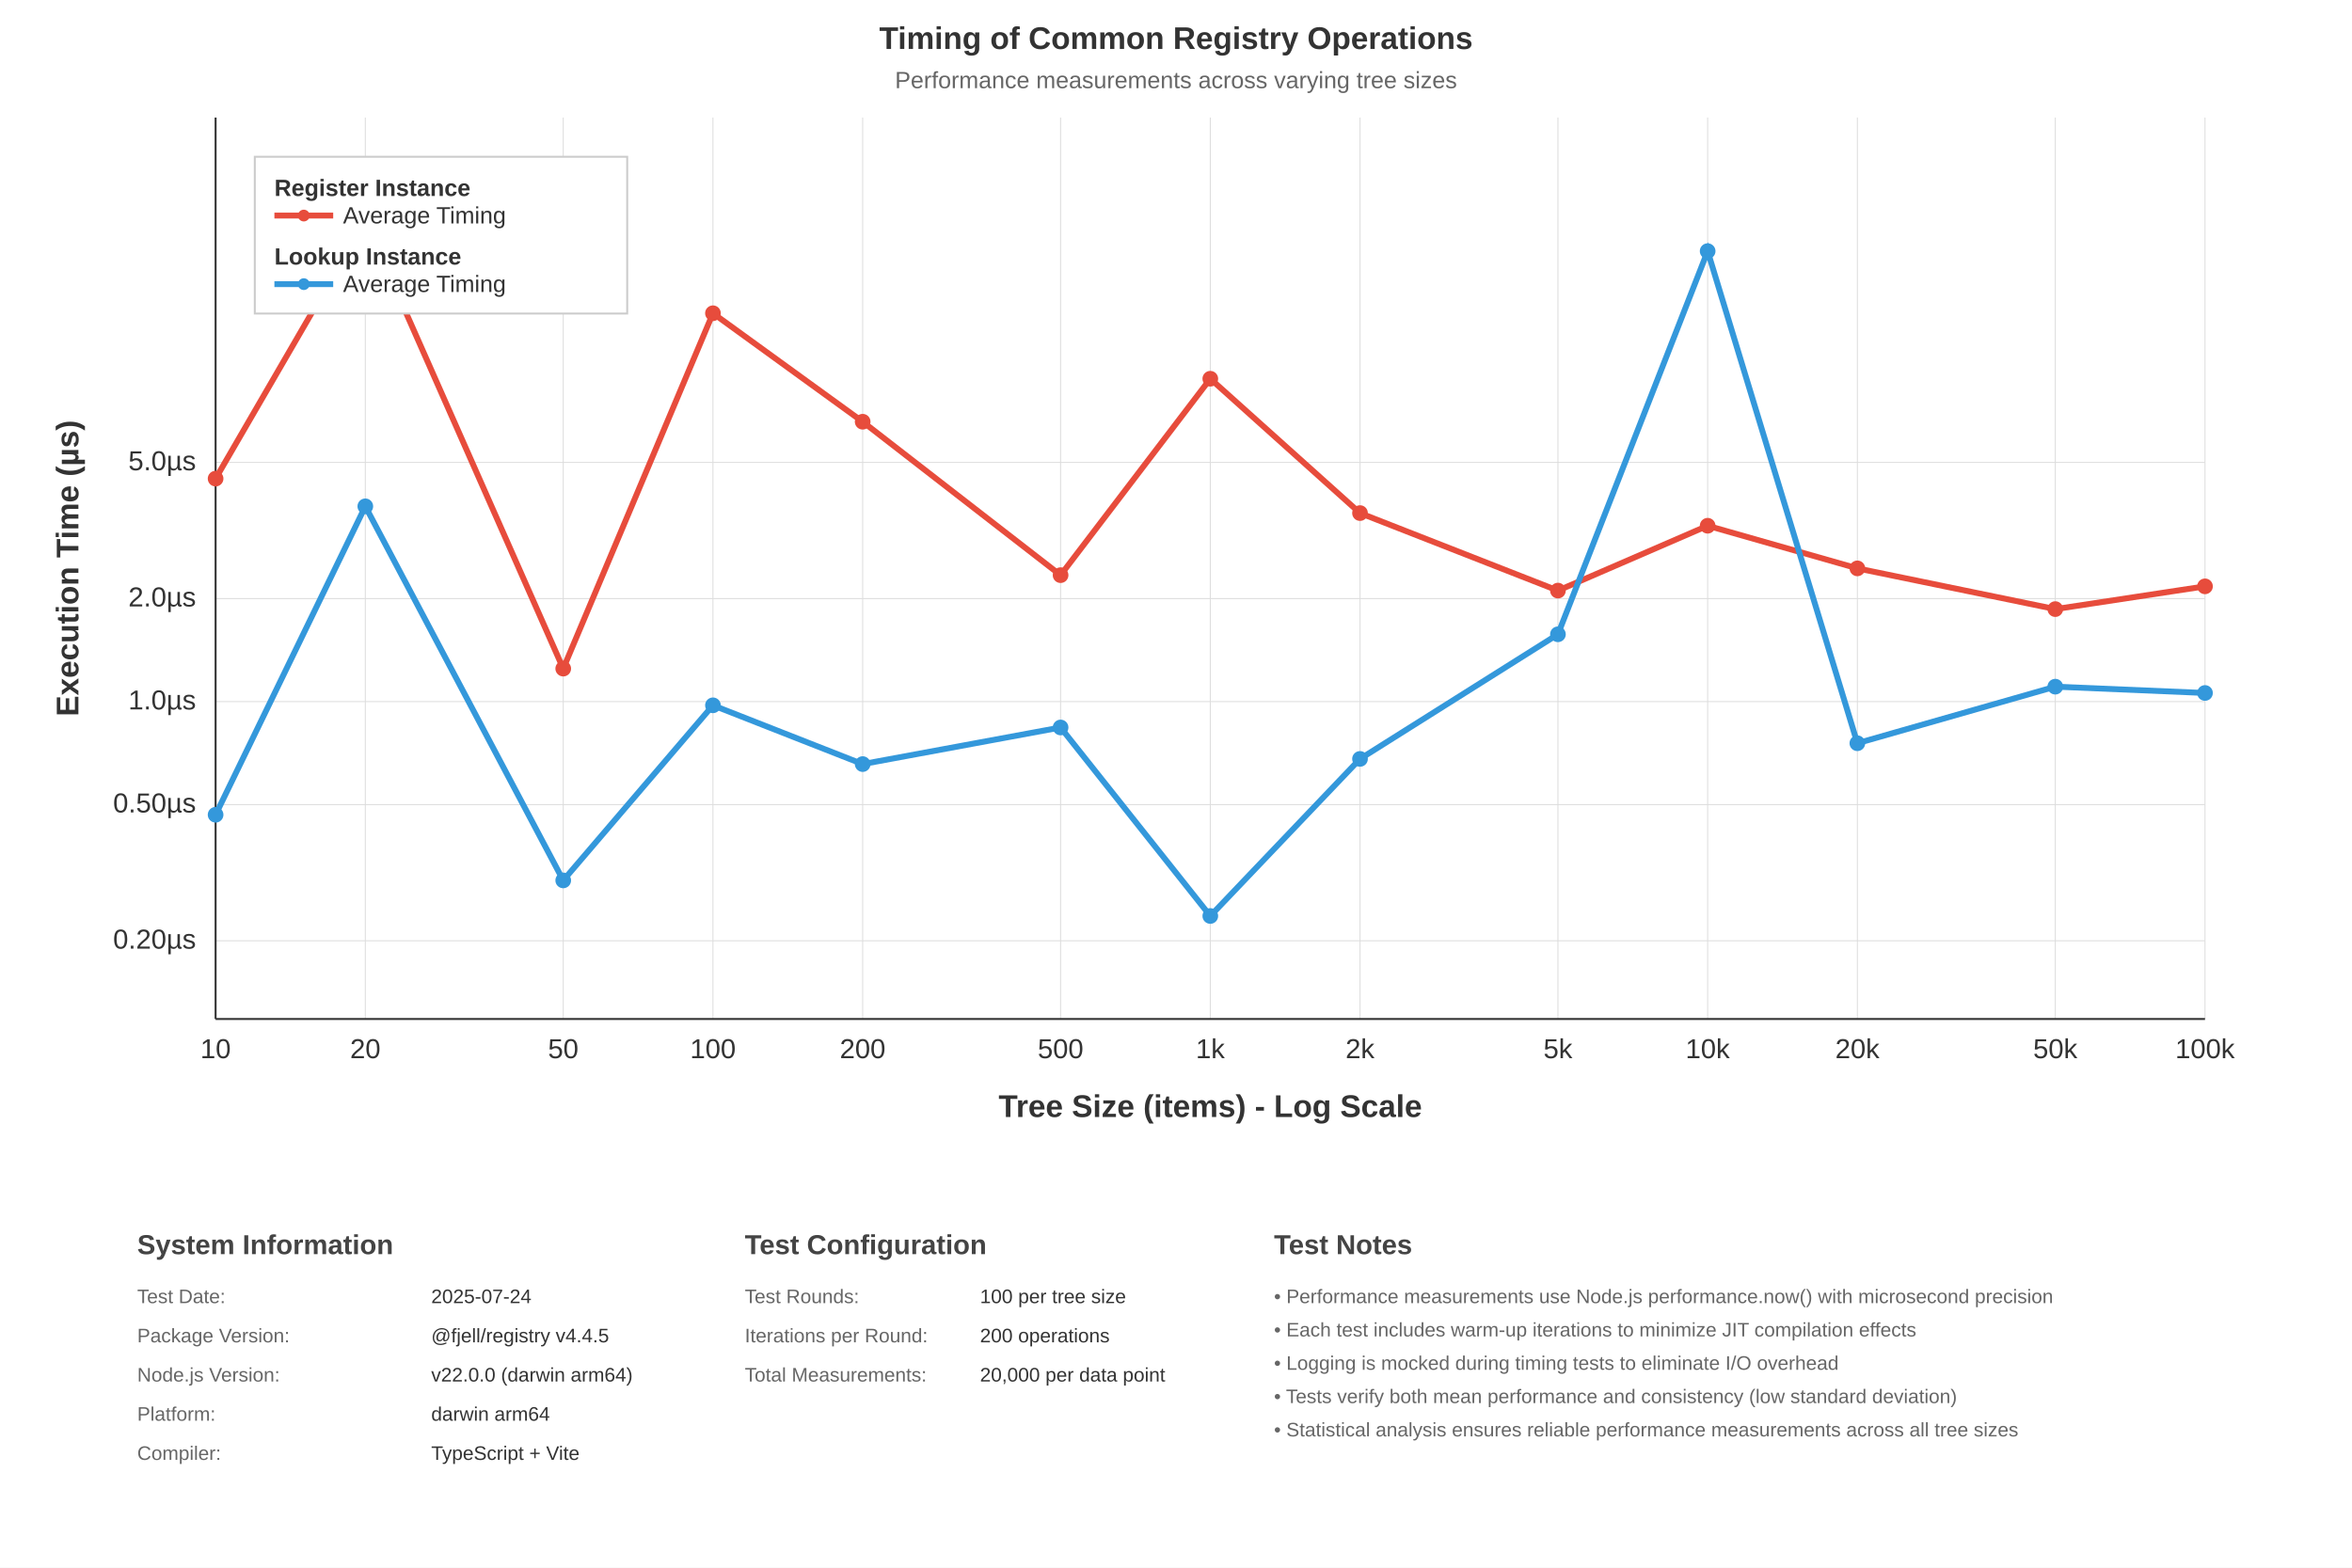
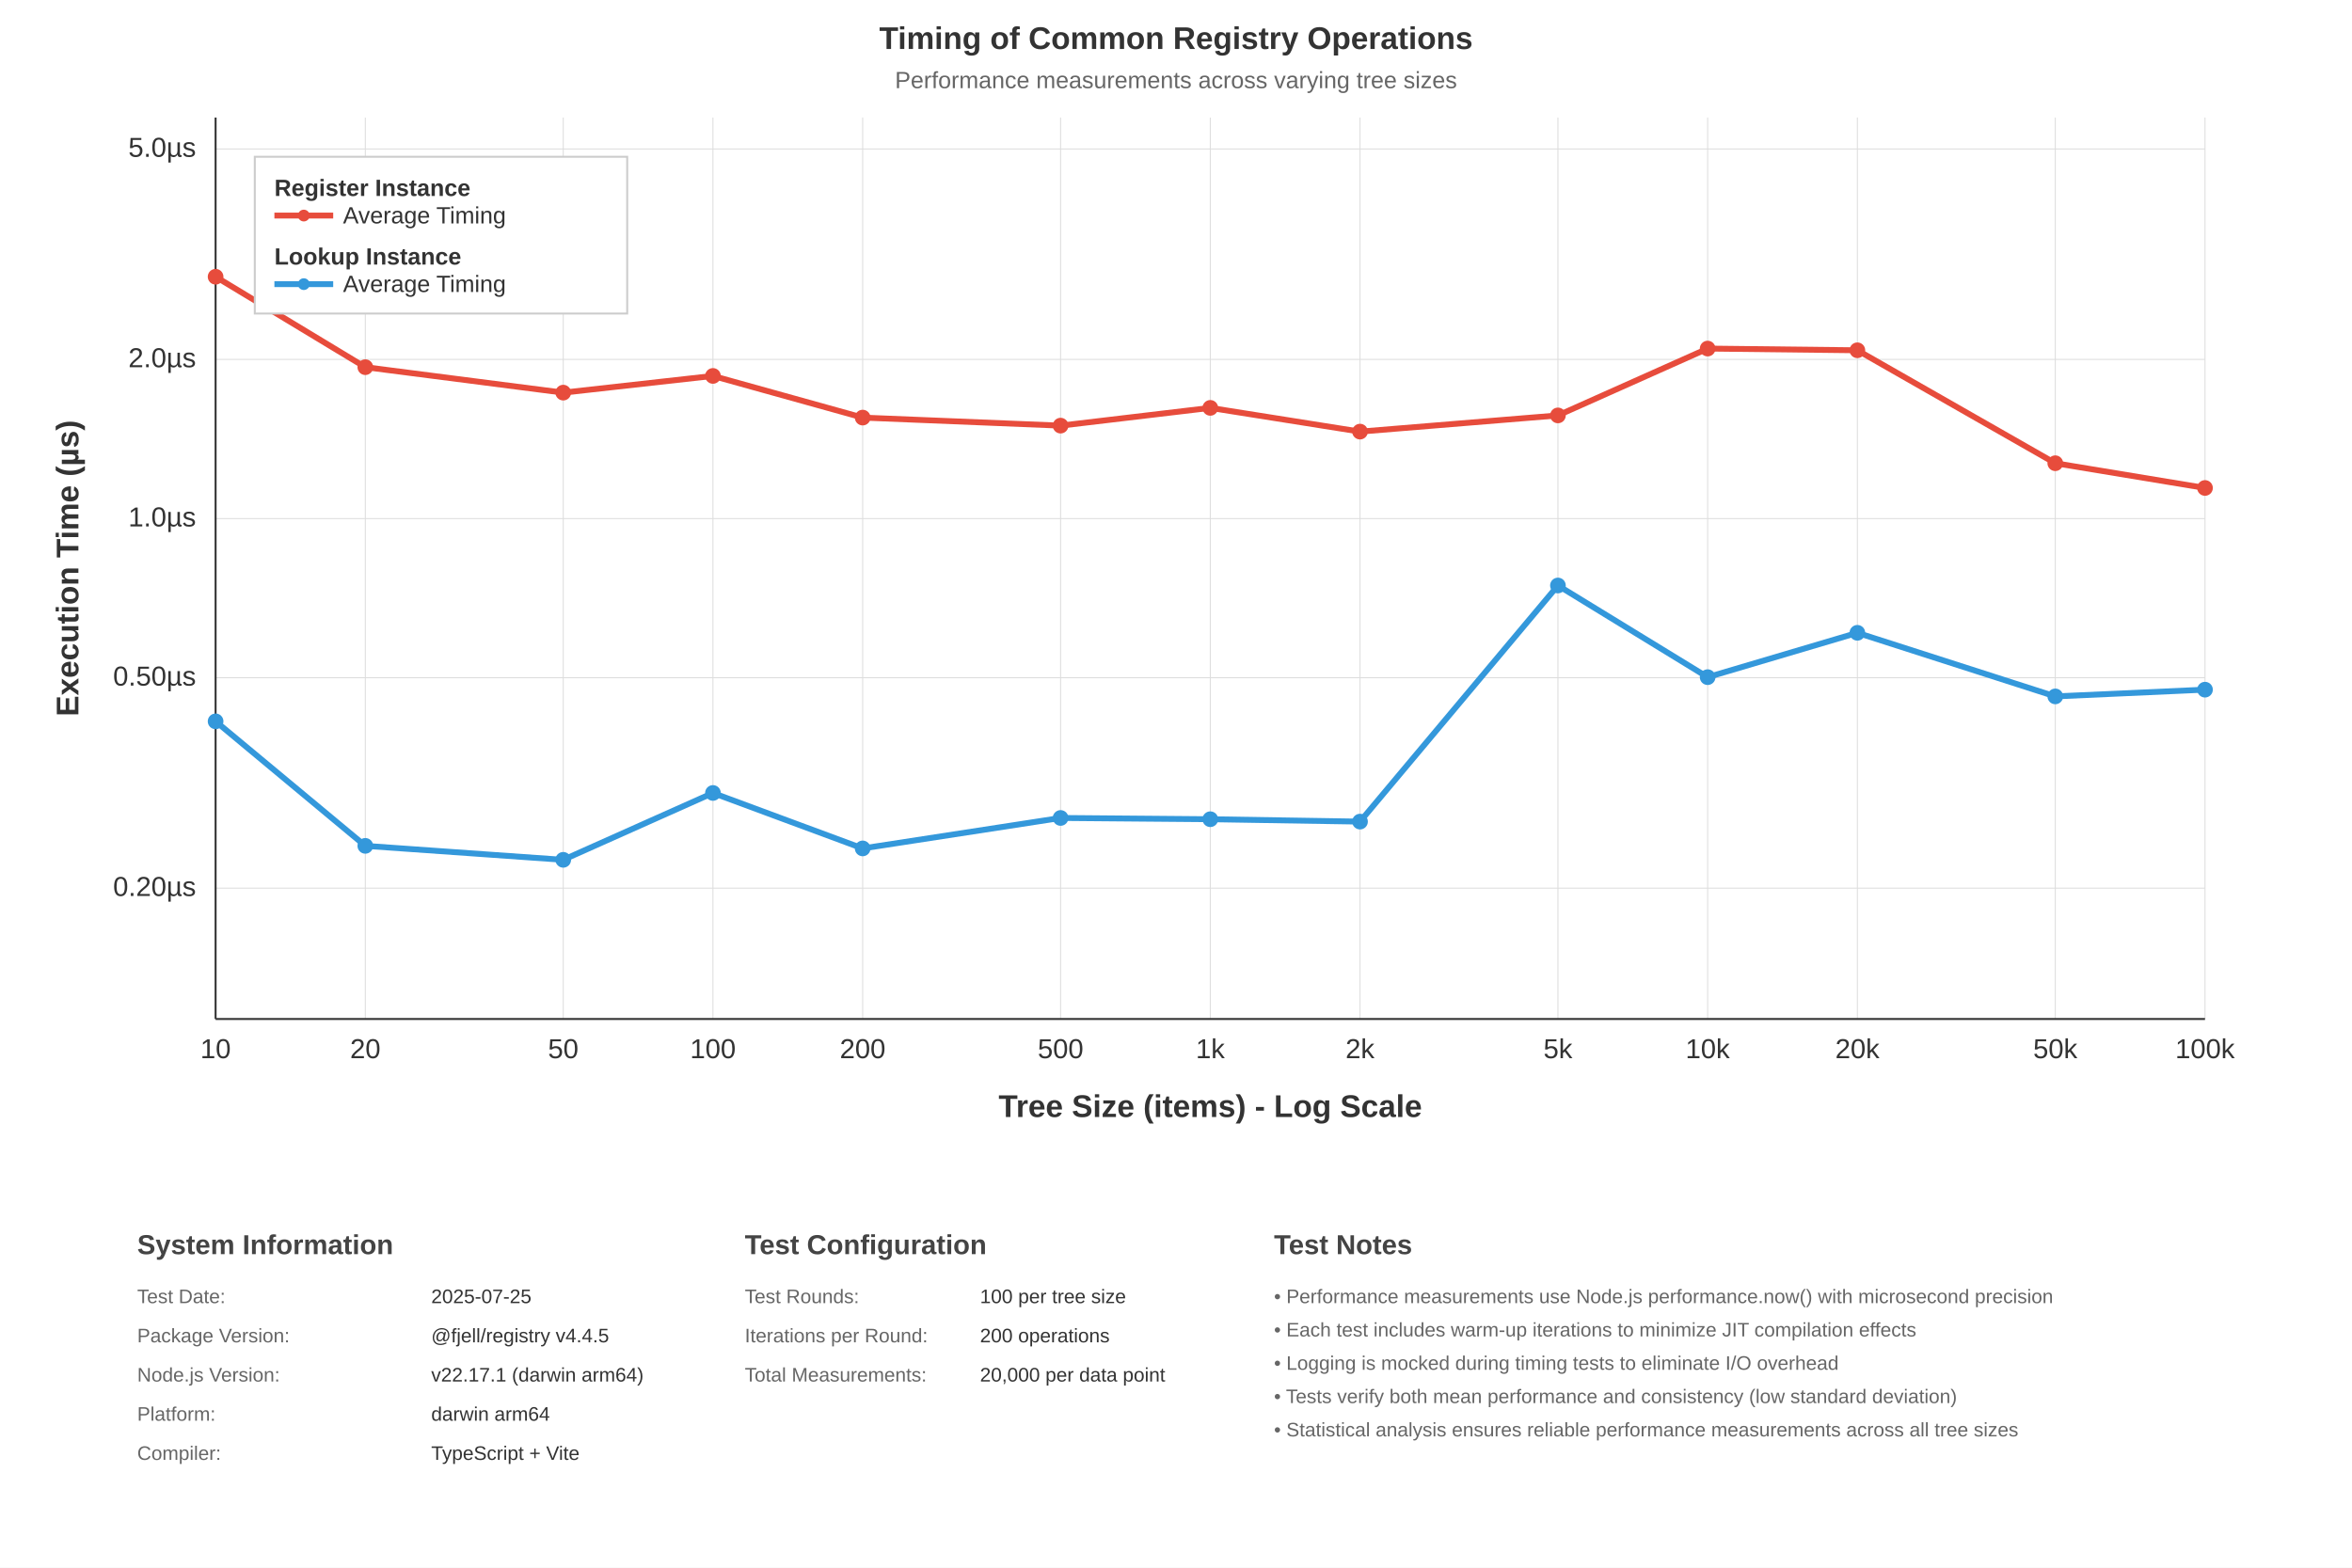
<svg xmlns="http://www.w3.org/2000/svg" width="1200" height="800">
  <style>
    .axis { stroke: #333; stroke-width: 1; }
    .grid { stroke: #ddd; stroke-width: 0.5; }
    .label { font-family: Arial, sans-serif; font-size: 14px; fill: #333; }
    .title { font-family: Arial, sans-serif; font-size: 16px; font-weight: bold; fill: #333; }
    .subtitle { font-family: Arial, sans-serif; font-size: 12px; fill: #666; }
    .register-mean { stroke: #e74c3c; stroke-width: 3; fill: none; }
    .lookup-mean { stroke: #3498db; stroke-width: 3; fill: none; }
    .register-band { fill: rgba(231, 76, 60, 0.2); stroke: #e74c3c; stroke-width: 1; }
    .lookup-band { fill: rgba(52, 152, 219, 0.2); stroke: #3498db; stroke-width: 1; }
    .register-dot { fill: #e74c3c; }
    .lookup-dot { fill: #3498db; }
    .legend { font-family: Arial, sans-serif; font-size: 12px; fill: #333; }
    .axis-title { font-family: Arial, sans-serif; font-size: 16px; font-weight: bold; fill: #333; }
    .metadata-title { font-family: Arial, sans-serif; font-size: 14px; font-weight: bold; fill: #333; }
    .metadata-section { font-family: Arial, sans-serif; font-size: 14px; font-weight: bold; fill: #444; }
    .metadata-label { font-family: Arial, sans-serif; font-size: 10px; fill: #666; }
    .metadata-value { font-family: Arial, sans-serif; font-size: 10px; fill: #333; }
  </style>
  <rect width="1200" height="800" fill="white" />
  <text x="600" y="25" text-anchor="middle" class="title">Timing of Common Registry Operations</text>
  <text x="600" y="45" text-anchor="middle" class="subtitle">Performance measurements across varying tree sizes</text>
  <g transform="translate(110,60)">
-     <line x1="0" y1="420.085" x2="1015" y2="420.085" class="grid" />
-     <text x="-10" y="424.085" text-anchor="end" class="label">0.20µs</text>
-     <line x1="0" y1="350.596" x2="1015" y2="350.596" class="grid" />
-     <text x="-10" y="354.596" text-anchor="end" class="label">0.50µs</text>
-     <line x1="0" y1="298.029" x2="1015" y2="298.029" class="grid" />
-     <text x="-10" y="302.029" text-anchor="end" class="label">1.0µs</text>
-     <line x1="0" y1="245.462" x2="1015" y2="245.462" class="grid" />
-     <text x="-10" y="249.462" text-anchor="end" class="label">2.0µs</text>
-     <line x1="0" y1="175.973" x2="1015" y2="175.973" class="grid" />
-     <text x="-10" y="179.973" text-anchor="end" class="label">5.0µs</text>
+     <line x1="0" y1="393.229" x2="1015" y2="393.229" class="grid" />
+     <text x="-10" y="397.229" text-anchor="end" class="label">0.20µs</text>
+     <line x1="0" y1="285.852" x2="1015" y2="285.852" class="grid" />
+     <text x="-10" y="289.852" text-anchor="end" class="label">0.50µs</text>
+     <line x1="0" y1="204.625" x2="1015" y2="204.625" class="grid" />
+     <text x="-10" y="208.625" text-anchor="end" class="label">1.0µs</text>
+     <line x1="0" y1="123.398" x2="1015" y2="123.398" class="grid" />
+     <text x="-10" y="127.398" text-anchor="end" class="label">2.0µs</text>
+     <line x1="0" y1="16.022" x2="1015" y2="16.022" class="grid" />
+     <text x="-10" y="20.022" text-anchor="end" class="label">5.0µs</text>
    <line x1="0" y1="0" x2="0" y2="460" class="grid" />
    <text x="0" y="480" text-anchor="middle" class="label">10</text>
    <line x1="76.386" y1="0" x2="76.386" y2="460" class="grid" />
    <text x="76.386" y="480" text-anchor="middle" class="label">20</text>
    <line x1="177.364" y1="0" x2="177.364" y2="460" class="grid" />
    <text x="177.364" y="480" text-anchor="middle" class="label">50</text>
    <line x1="253.75" y1="0" x2="253.75" y2="460" class="grid" />
    <text x="253.75" y="480" text-anchor="middle" class="label">100</text>
    <line x1="330.136" y1="0" x2="330.136" y2="460" class="grid" />
    <text x="330.136" y="480" text-anchor="middle" class="label">200</text>
    <line x1="431.114" y1="0" x2="431.114" y2="460" class="grid" />
    <text x="431.114" y="480" text-anchor="middle" class="label">500</text>
    <line x1="507.5" y1="0" x2="507.5" y2="460" class="grid" />
    <text x="507.5" y="480" text-anchor="middle" class="label">1k</text>
    <line x1="583.886" y1="0" x2="583.886" y2="460" class="grid" />
    <text x="583.886" y="480" text-anchor="middle" class="label">2k</text>
    <line x1="684.864" y1="0" x2="684.864" y2="460" class="grid" />
    <text x="684.864" y="480" text-anchor="middle" class="label">5k</text>
    <line x1="761.25" y1="0" x2="761.25" y2="460" class="grid" />
    <text x="761.25" y="480" text-anchor="middle" class="label">10k</text>
    <line x1="837.636" y1="0" x2="837.636" y2="460" class="grid" />
    <text x="837.636" y="480" text-anchor="middle" class="label">20k</text>
    <line x1="938.614" y1="0" x2="938.614" y2="460" class="grid" />
    <text x="938.614" y="480" text-anchor="middle" class="label">50k</text>
    <line x1="1015" y1="0" x2="1015" y2="460" class="grid" />
    <text x="1015" y="480" text-anchor="middle" class="label">100k</text>
    <line x1="0" y1="0" x2="0" y2="460" class="axis" />
    <line x1="0" y1="460" x2="1015" y2="460" class="axis" />
    <text x="507.5" y="510" text-anchor="middle" class="axis-title">Tree Size (items) - Log Scale</text>
    <text transform="rotate(-90,-70,230)" x="-70" y="230" text-anchor="middle" class="axis-title">Execution Time (µs)</text>
-     <path d="M 0 184.243 L 76.386 52.567 L 177.364 281.199 L 253.75 99.855 L 330.136 155.212 L 431.114 233.51 L 507.5 133.273 L 583.886 201.833 L 684.864 241.388 L 761.25 208.29 L 837.636 230.045 L 938.614 250.832 L 1015 239.217" class="register-mean" />
-     <path d="M 0 355.774 L 76.386 198.382 L 177.364 389.279 L 253.75 299.929 L 330.136 329.919 L 431.114 311.235 L 507.5 407.433 L 583.886 327.274 L 684.864 263.684 L 761.25 68.159 L 837.636 319.276 L 938.614 290.409 L 1015 293.632" class="lookup-mean" />
-     <circle cx="0" cy="184.243" r="4" class="register-dot" />
-     <circle cx="76.386" cy="52.567" r="4" class="register-dot" />
-     <circle cx="177.364" cy="281.199" r="4" class="register-dot" />
-     <circle cx="253.75" cy="99.855" r="4" class="register-dot" />
-     <circle cx="330.136" cy="155.212" r="4" class="register-dot" />
-     <circle cx="431.114" cy="233.51" r="4" class="register-dot" />
-     <circle cx="507.5" cy="133.273" r="4" class="register-dot" />
-     <circle cx="583.886" cy="201.833" r="4" class="register-dot" />
-     <circle cx="684.864" cy="241.388" r="4" class="register-dot" />
-     <circle cx="761.25" cy="208.29" r="4" class="register-dot" />
-     <circle cx="837.636" cy="230.045" r="4" class="register-dot" />
-     <circle cx="938.614" cy="250.832" r="4" class="register-dot" />
-     <circle cx="1015" cy="239.217" r="4" class="register-dot" />
-     <circle cx="0" cy="355.774" r="4" class="lookup-dot" />
-     <circle cx="76.386" cy="198.382" r="4" class="lookup-dot" />
-     <circle cx="177.364" cy="389.279" r="4" class="lookup-dot" />
-     <circle cx="253.75" cy="299.929" r="4" class="lookup-dot" />
-     <circle cx="330.136" cy="329.919" r="4" class="lookup-dot" />
-     <circle cx="431.114" cy="311.235" r="4" class="lookup-dot" />
-     <circle cx="507.5" cy="407.433" r="4" class="lookup-dot" />
-     <circle cx="583.886" cy="327.274" r="4" class="lookup-dot" />
-     <circle cx="684.864" cy="263.684" r="4" class="lookup-dot" />
-     <circle cx="761.25" cy="68.159" r="4" class="lookup-dot" />
-     <circle cx="837.636" cy="319.276" r="4" class="lookup-dot" />
-     <circle cx="938.614" cy="290.409" r="4" class="lookup-dot" />
-     <circle cx="1015" cy="293.632" r="4" class="lookup-dot" />
+     <path d="M 0 81.227 L 76.386 127.371 L 177.364 140.364 L 253.75 131.841 L 330.136 153.101 L 431.114 157.203 L 507.5 148.143 L 583.886 160.256 L 684.864 151.991 L 761.25 117.877 L 837.636 118.751 L 938.614 176.389 L 1015 189.012" class="register-mean" />
+     <path d="M 0 308.112 L 76.386 371.647 L 177.364 378.773 L 253.75 344.653 L 330.136 372.953 L 431.114 357.413 L 507.5 358.053 L 583.886 359.271 L 684.864 238.782 L 761.25 285.56 L 837.636 262.929 L 938.614 295.377 L 1015 291.94" class="lookup-mean" />
+     <circle cx="0" cy="81.227" r="4" class="register-dot" />
+     <circle cx="76.386" cy="127.371" r="4" class="register-dot" />
+     <circle cx="177.364" cy="140.364" r="4" class="register-dot" />
+     <circle cx="253.75" cy="131.841" r="4" class="register-dot" />
+     <circle cx="330.136" cy="153.101" r="4" class="register-dot" />
+     <circle cx="431.114" cy="157.203" r="4" class="register-dot" />
+     <circle cx="507.5" cy="148.143" r="4" class="register-dot" />
+     <circle cx="583.886" cy="160.256" r="4" class="register-dot" />
+     <circle cx="684.864" cy="151.991" r="4" class="register-dot" />
+     <circle cx="761.25" cy="117.877" r="4" class="register-dot" />
+     <circle cx="837.636" cy="118.751" r="4" class="register-dot" />
+     <circle cx="938.614" cy="176.389" r="4" class="register-dot" />
+     <circle cx="1015" cy="189.012" r="4" class="register-dot" />
+     <circle cx="0" cy="308.112" r="4" class="lookup-dot" />
+     <circle cx="76.386" cy="371.647" r="4" class="lookup-dot" />
+     <circle cx="177.364" cy="378.773" r="4" class="lookup-dot" />
+     <circle cx="253.75" cy="344.653" r="4" class="lookup-dot" />
+     <circle cx="330.136" cy="372.953" r="4" class="lookup-dot" />
+     <circle cx="431.114" cy="357.413" r="4" class="lookup-dot" />
+     <circle cx="507.5" cy="358.053" r="4" class="lookup-dot" />
+     <circle cx="583.886" cy="359.271" r="4" class="lookup-dot" />
+     <circle cx="684.864" cy="238.782" r="4" class="lookup-dot" />
+     <circle cx="761.25" cy="285.56" r="4" class="lookup-dot" />
+     <circle cx="837.636" cy="262.929" r="4" class="lookup-dot" />
+     <circle cx="938.614" cy="295.377" r="4" class="lookup-dot" />
+     <circle cx="1015" cy="291.94" r="4" class="lookup-dot" />
    <g transform="translate(20, 20)">
      <rect x="0" y="0" width="190" height="80" fill="white" stroke="#ccc" stroke-width="1" />
      <text x="10" y="20" class="legend" font-weight="bold">Register Instance</text>
      <line x1="10" y1="30" x2="40" y2="30" class="register-mean" />
      <circle cx="25" cy="30" r="3" class="register-dot" />
      <text x="45" y="34" class="legend">Average Timing</text>
      <text x="10" y="55" class="legend" font-weight="bold">Lookup Instance</text>
      <line x1="10" y1="65" x2="40" y2="65" class="lookup-mean" />
      <circle cx="25" cy="65" r="3" class="lookup-dot" />
      <text x="45" y="69" class="legend">Average Timing</text>
    </g>
  </g>
  <g transform="translate(50, 620)">
    <g transform="translate(20, 20)">
      <text x="0" y="0" class="metadata-section">System Information</text>
      <text x="0" y="25" class="metadata-label">Test Date:</text>
-       <text x="150" y="25" class="metadata-value">2025-07-24</text>
+       <text x="150" y="25" class="metadata-value">2025-07-25</text>
      <text x="0" y="45" class="metadata-label">Package Version:</text>
      <text x="150" y="45" class="metadata-value">@fjell/registry v4.4.5</text>
      <text x="0" y="65" class="metadata-label">Node.js Version:</text>
-       <text x="150" y="65" class="metadata-value">v22.0.0 (darwin arm64)</text>
+       <text x="150" y="65" class="metadata-value">v22.17.1 (darwin arm64)</text>
      <text x="0" y="85" class="metadata-label">Platform:</text>
      <text x="150" y="85" class="metadata-value">darwin arm64</text>
      <text x="0" y="105" class="metadata-label">Compiler:</text>
      <text x="150" y="105" class="metadata-value">TypeScript + Vite</text>
    </g>
    <g transform="translate(330, 20)">
      <text x="0" y="0" class="metadata-section">Test Configuration</text>
      <text x="0" y="25" class="metadata-label">Test Rounds:</text>
      <text x="120" y="25" class="metadata-value">100 per tree size</text>
      <text x="0" y="45" class="metadata-label">Iterations per Round:</text>
      <text x="120" y="45" class="metadata-value">200 operations</text>
      <text x="0" y="65" class="metadata-label">Total Measurements:</text>
      <text x="120" y="65" class="metadata-value">20,000 per data point</text>
    </g>
    <g transform="translate(600, 20)">
      <text x="0" y="0" class="metadata-section">Test Notes</text>
      <text x="0" y="25" class="metadata-label">• Performance measurements use Node.js performance.now() with microsecond precision</text>
      <text x="0" y="42" class="metadata-label">• Each test includes warm-up iterations to minimize JIT compilation effects</text>
      <text x="0" y="59" class="metadata-label">• Logging is mocked during timing tests to eliminate I/O overhead</text>
      <text x="0" y="76" class="metadata-label">• Tests verify both mean performance and consistency (low standard deviation)</text>
      <text x="0" y="93" class="metadata-label">• Statistical analysis ensures reliable performance measurements across all tree sizes</text>
    </g>
  </g>
</svg>
